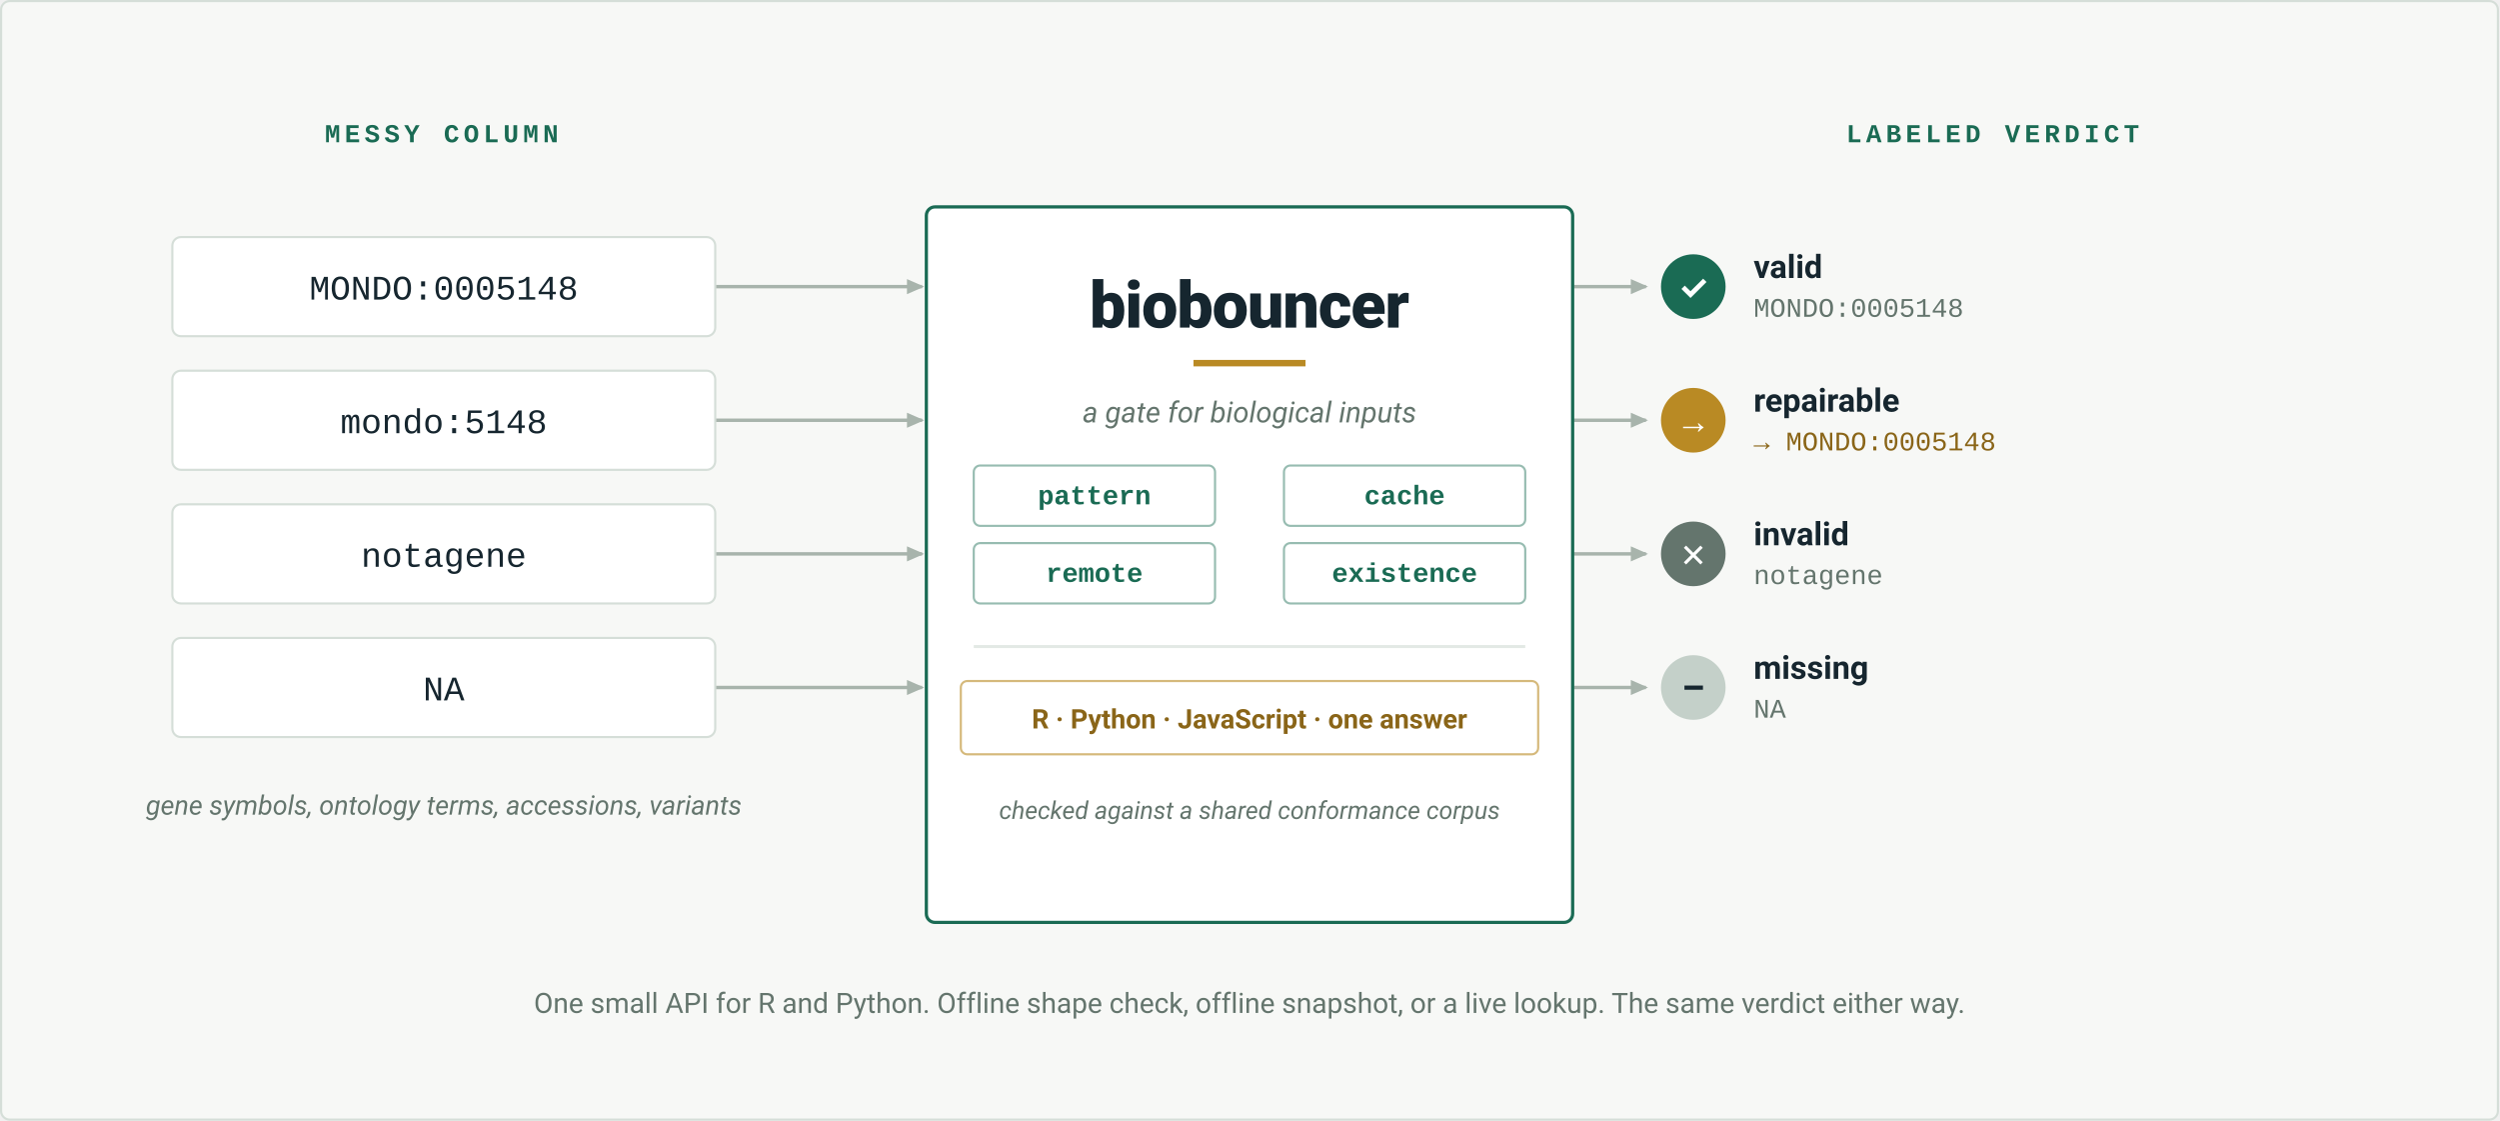
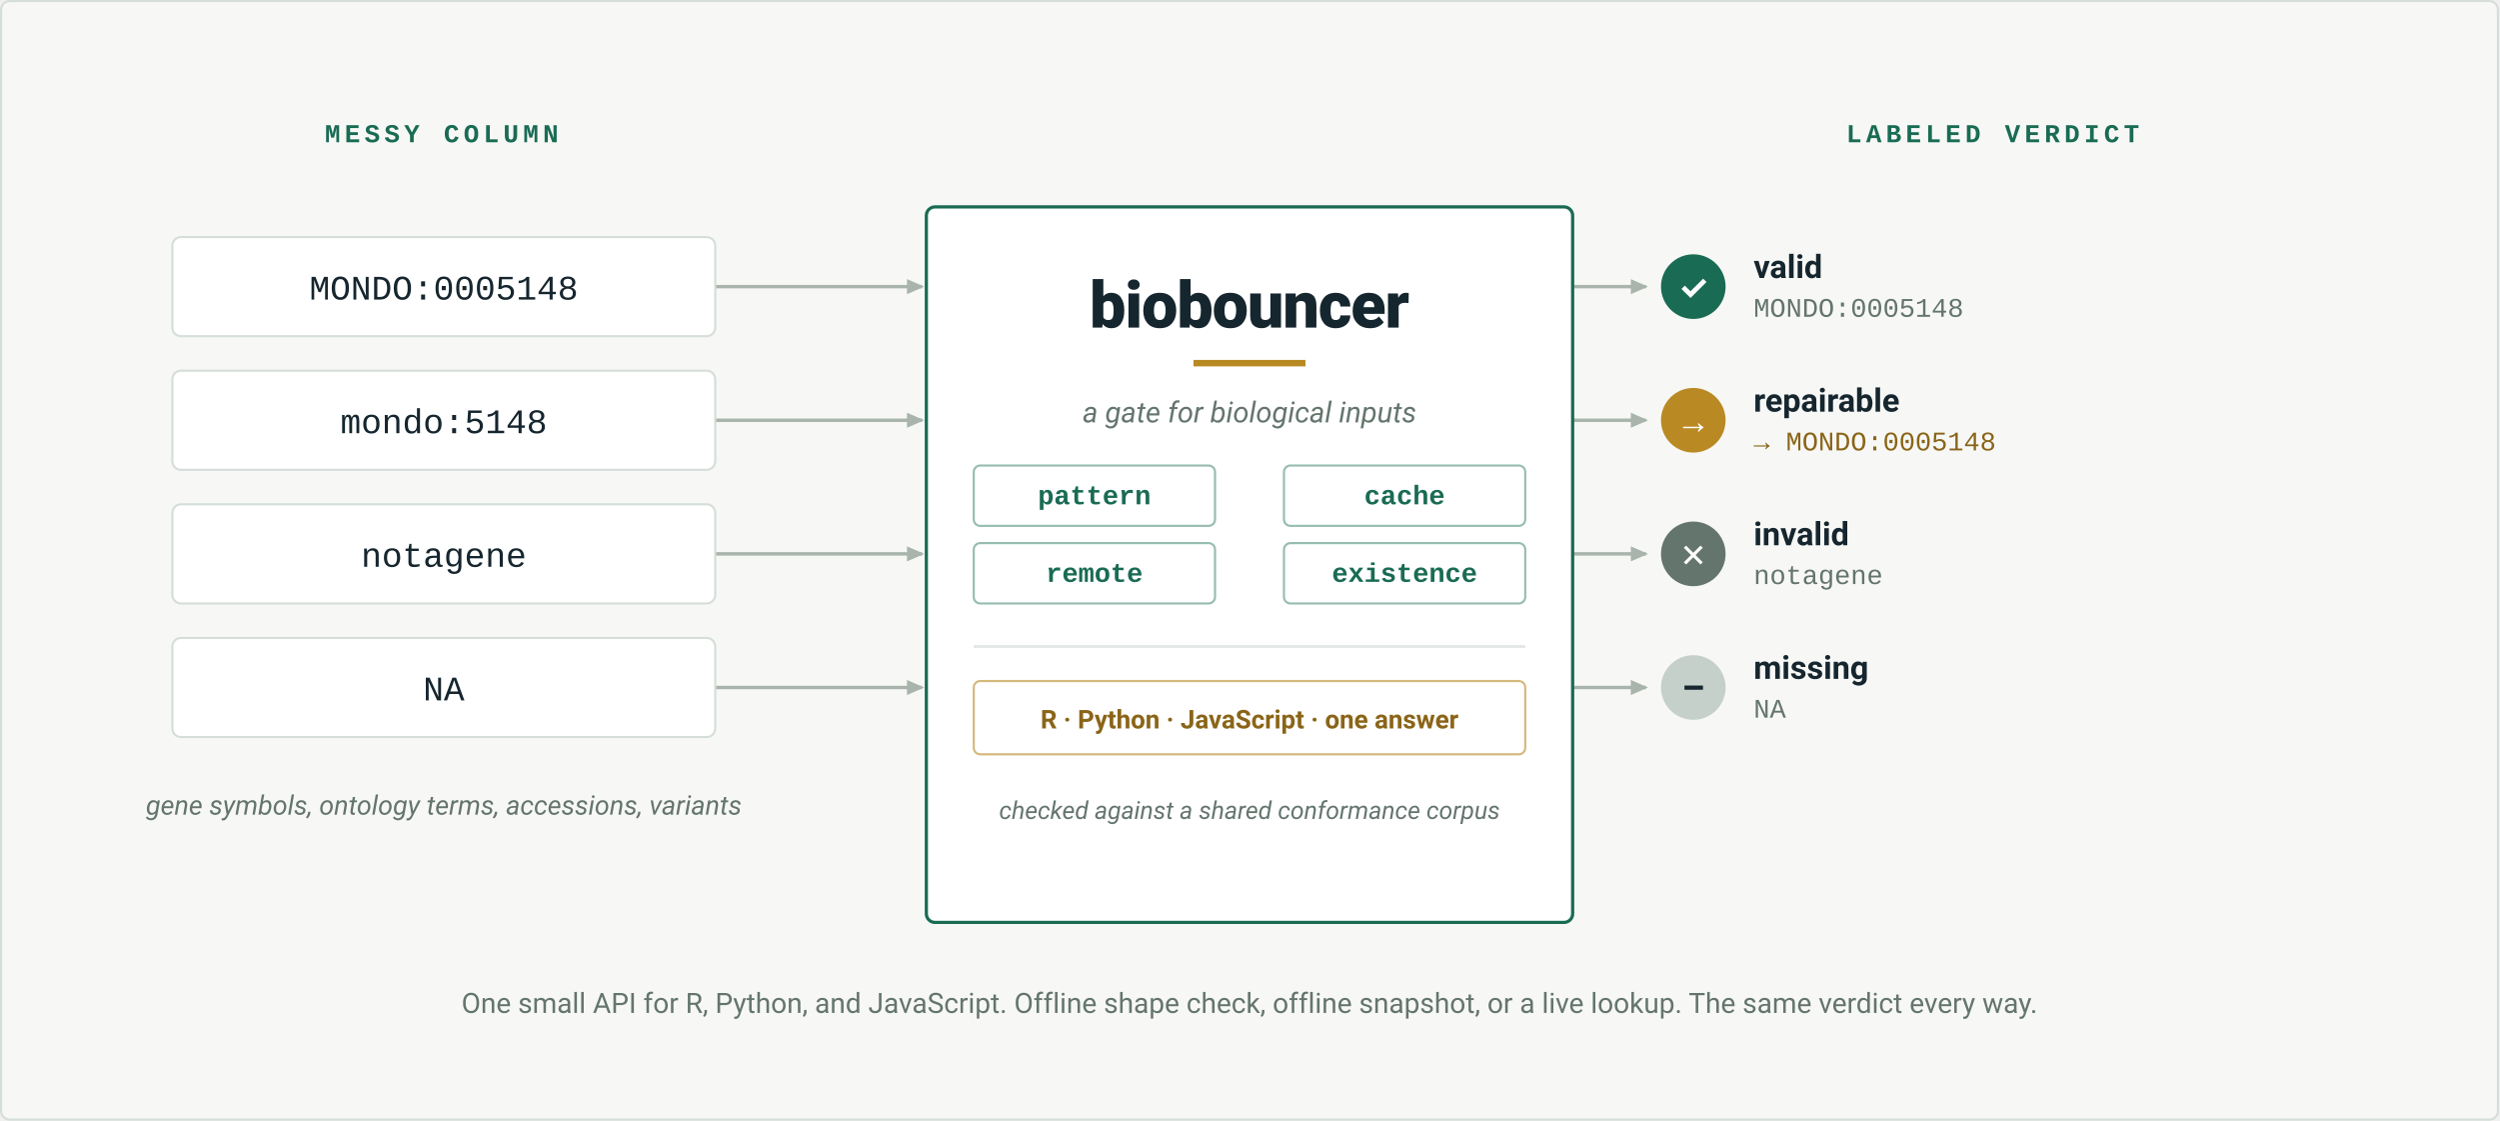
- <svg xmlns="http://www.w3.org/2000/svg" viewBox="0 0 1160 520" role="img" aria-label="biobouncer takes a messy column of biological identifiers, checks each through one gate with four modes, and returns one labeled verdict that is the same in R and Python.">
+ <svg xmlns="http://www.w3.org/2000/svg" viewBox="0 0 1160 520" role="img" aria-label="biobouncer takes a messy column of biological identifiers, checks each through one gate with four modes, and returns one labeled verdict that is the same in R, Python, and JavaScript.">
  <style>
    .t    { font-family: -apple-system, BlinkMacSystemFont, "Segoe UI", "Source Sans 3", Roboto, "Helvetica Neue", Arial, sans-serif; }
    .mono { font-family: "JetBrains Mono", SFMono-Regular, Menlo, Monaco, Consolas, "Liberation Mono", "Courier New", monospace; }
    .eyebrow { font-size: 12px; font-weight: 700; letter-spacing: 2px; fill: #1a6b54; }
  </style>
  <defs>
    <marker id="arrow" viewBox="0 0 10 10" refX="8" refY="5" markerWidth="10" markerHeight="10" markerUnits="userSpaceOnUse" orient="auto">
      <path d="M1,1.5 L9,5 L1,8.5 Z" fill="#a8b4ac" />
    </marker>
  </defs>
  <rect x="0.5" y="0.5" width="1159" height="519" rx="4" fill="#f7f8f6" stroke="#d5ded8" stroke-width="1" />
  <g class="t">
    <text x="205" y="66" text-anchor="middle" class="mono eyebrow">MESSY COLUMN</text>
    <text x="925" y="66" text-anchor="middle" class="mono eyebrow">LABELED VERDICT</text>
    <g fill="none" stroke="#a8b4ac" stroke-width="1.6" marker-end="url(#arrow)">
      <path d="M332,133 H428" />
      <path d="M332,195 H428" />
      <path d="M332,257 H428" />
      <path d="M332,319 H428" />
      <path d="M730,133 H764" />
      <path d="M730,195 H764" />
      <path d="M730,257 H764" />
      <path d="M730,319 H764" />
    </g>
    <g class="mono" font-size="16" fill="#16262f">
      <rect x="80" y="110" width="252" height="46" rx="4" fill="#ffffff" stroke="#d5ded8" />
      <rect x="80" y="172" width="252" height="46" rx="4" fill="#ffffff" stroke="#d5ded8" />
      <rect x="80" y="234" width="252" height="46" rx="4" fill="#ffffff" stroke="#d5ded8" />
      <rect x="80" y="296" width="252" height="46" rx="4" fill="#ffffff" stroke="#d5ded8" />
      <text x="206" y="139" text-anchor="middle">MONDO:0005148</text>
      <text x="206" y="201" text-anchor="middle">mondo:5148</text>
      <text x="206" y="263" text-anchor="middle">notagene</text>
      <text x="206" y="325" text-anchor="middle">NA</text>
    </g>
    <text x="206" y="378" text-anchor="middle" class="t" font-size="12.5" font-style="italic" fill="#64756d">
      gene symbols, ontology terms, accessions, variants
    </text>
    <rect x="430" y="96" width="300" height="332" rx="4" fill="#ffffff" stroke="#1a6b54" stroke-width="1.5" />
    <text x="580" y="152" text-anchor="middle" font-size="30" font-weight="800" letter-spacing="-0.5" fill="#16262f">biobouncer</text>
    <rect x="554" y="167" width="52" height="3" fill="#b98a24" />
    <text x="580" y="196" text-anchor="middle" font-size="13.5" font-style="italic" fill="#64756d">a gate for biological inputs</text>
    <g class="mono" font-size="12.5" font-weight="600" fill="#1a6b54" text-anchor="middle">
      <rect x="452" y="216" width="112" height="28" rx="3" fill="none" stroke="#1a6b54" stroke-opacity="0.45" />
      <text x="508" y="234">pattern</text>
      <rect x="596" y="216" width="112" height="28" rx="3" fill="none" stroke="#1a6b54" stroke-opacity="0.45" />
      <text x="652" y="234">cache</text>
      <rect x="452" y="252" width="112" height="28" rx="3" fill="none" stroke="#1a6b54" stroke-opacity="0.45" />
      <text x="508" y="270">remote</text>
      <rect x="596" y="252" width="112" height="28" rx="3" fill="none" stroke="#1a6b54" stroke-opacity="0.45" />
      <text x="652" y="270">existence</text>
    </g>
    <line x1="452" y1="300" x2="708" y2="300" stroke="#e3e9e5" stroke-width="1.4" />
-     <rect x="446" y="316" width="268" height="34" rx="3" fill="none" stroke="#b98a24" stroke-opacity="0.6" />
-     <text x="580" y="338" text-anchor="middle" font-size="12.5" font-weight="700" fill="#8a6518">R · Python · JavaScript · one answer</text>
+     <rect x="452" y="316" width="256" height="34" rx="3" fill="none" stroke="#b98a24" stroke-opacity="0.6" />
+     <text x="580" y="338" text-anchor="middle" font-size="12" font-weight="700" fill="#8a6518">R · Python · JavaScript · one answer</text>
    <text x="580" y="380" text-anchor="middle" font-size="11.5" font-style="italic" fill="#64756d">checked against a shared conformance corpus</text>
    <g>
      <circle cx="786" cy="133" r="15" fill="#1a6b54" />
      <text x="786" y="139" text-anchor="middle" font-size="16" font-weight="700" fill="#ffffff">✓</text>
      <text x="814" y="129" font-size="15" font-weight="700" fill="#16262f">valid</text>
      <text x="814" y="147" class="mono" font-size="12.5" fill="#64756d">MONDO:0005148</text>
      <circle cx="786" cy="195" r="15" fill="#b98a24" />
      <text x="786" y="201" text-anchor="middle" font-size="16" font-weight="700" fill="#ffffff">→</text>
      <text x="814" y="191" font-size="15" font-weight="700" fill="#16262f">repairable</text>
      <text x="814" y="209" class="mono" font-size="12.5" fill="#8a6518">→ MONDO:0005148</text>
      <circle cx="786" cy="257" r="15" fill="#64756d" />
      <text x="786" y="263" text-anchor="middle" font-size="15" font-weight="700" fill="#ffffff">✕</text>
      <text x="814" y="253" font-size="15" font-weight="700" fill="#16262f">invalid</text>
      <text x="814" y="271" class="mono" font-size="12.5" fill="#64756d">notagene</text>
      <circle cx="786" cy="319" r="15" fill="#c4d0c9" />
      <text x="786" y="325" text-anchor="middle" font-size="17" font-weight="700" fill="#16262f">–</text>
      <text x="814" y="315" font-size="15" font-weight="700" fill="#16262f">missing</text>
      <text x="814" y="333" class="mono" font-size="12.5" fill="#64756d">NA</text>
    </g>
    <text x="580" y="470" text-anchor="middle" font-size="13" fill="#64756d">
-       One small API for R and Python. Offline shape check, offline snapshot, or a live lookup. The same verdict either way.
+       One small API for R, Python, and JavaScript. Offline shape check, offline snapshot, or a live lookup. The same verdict every way.
    </text>
  </g>
</svg>
